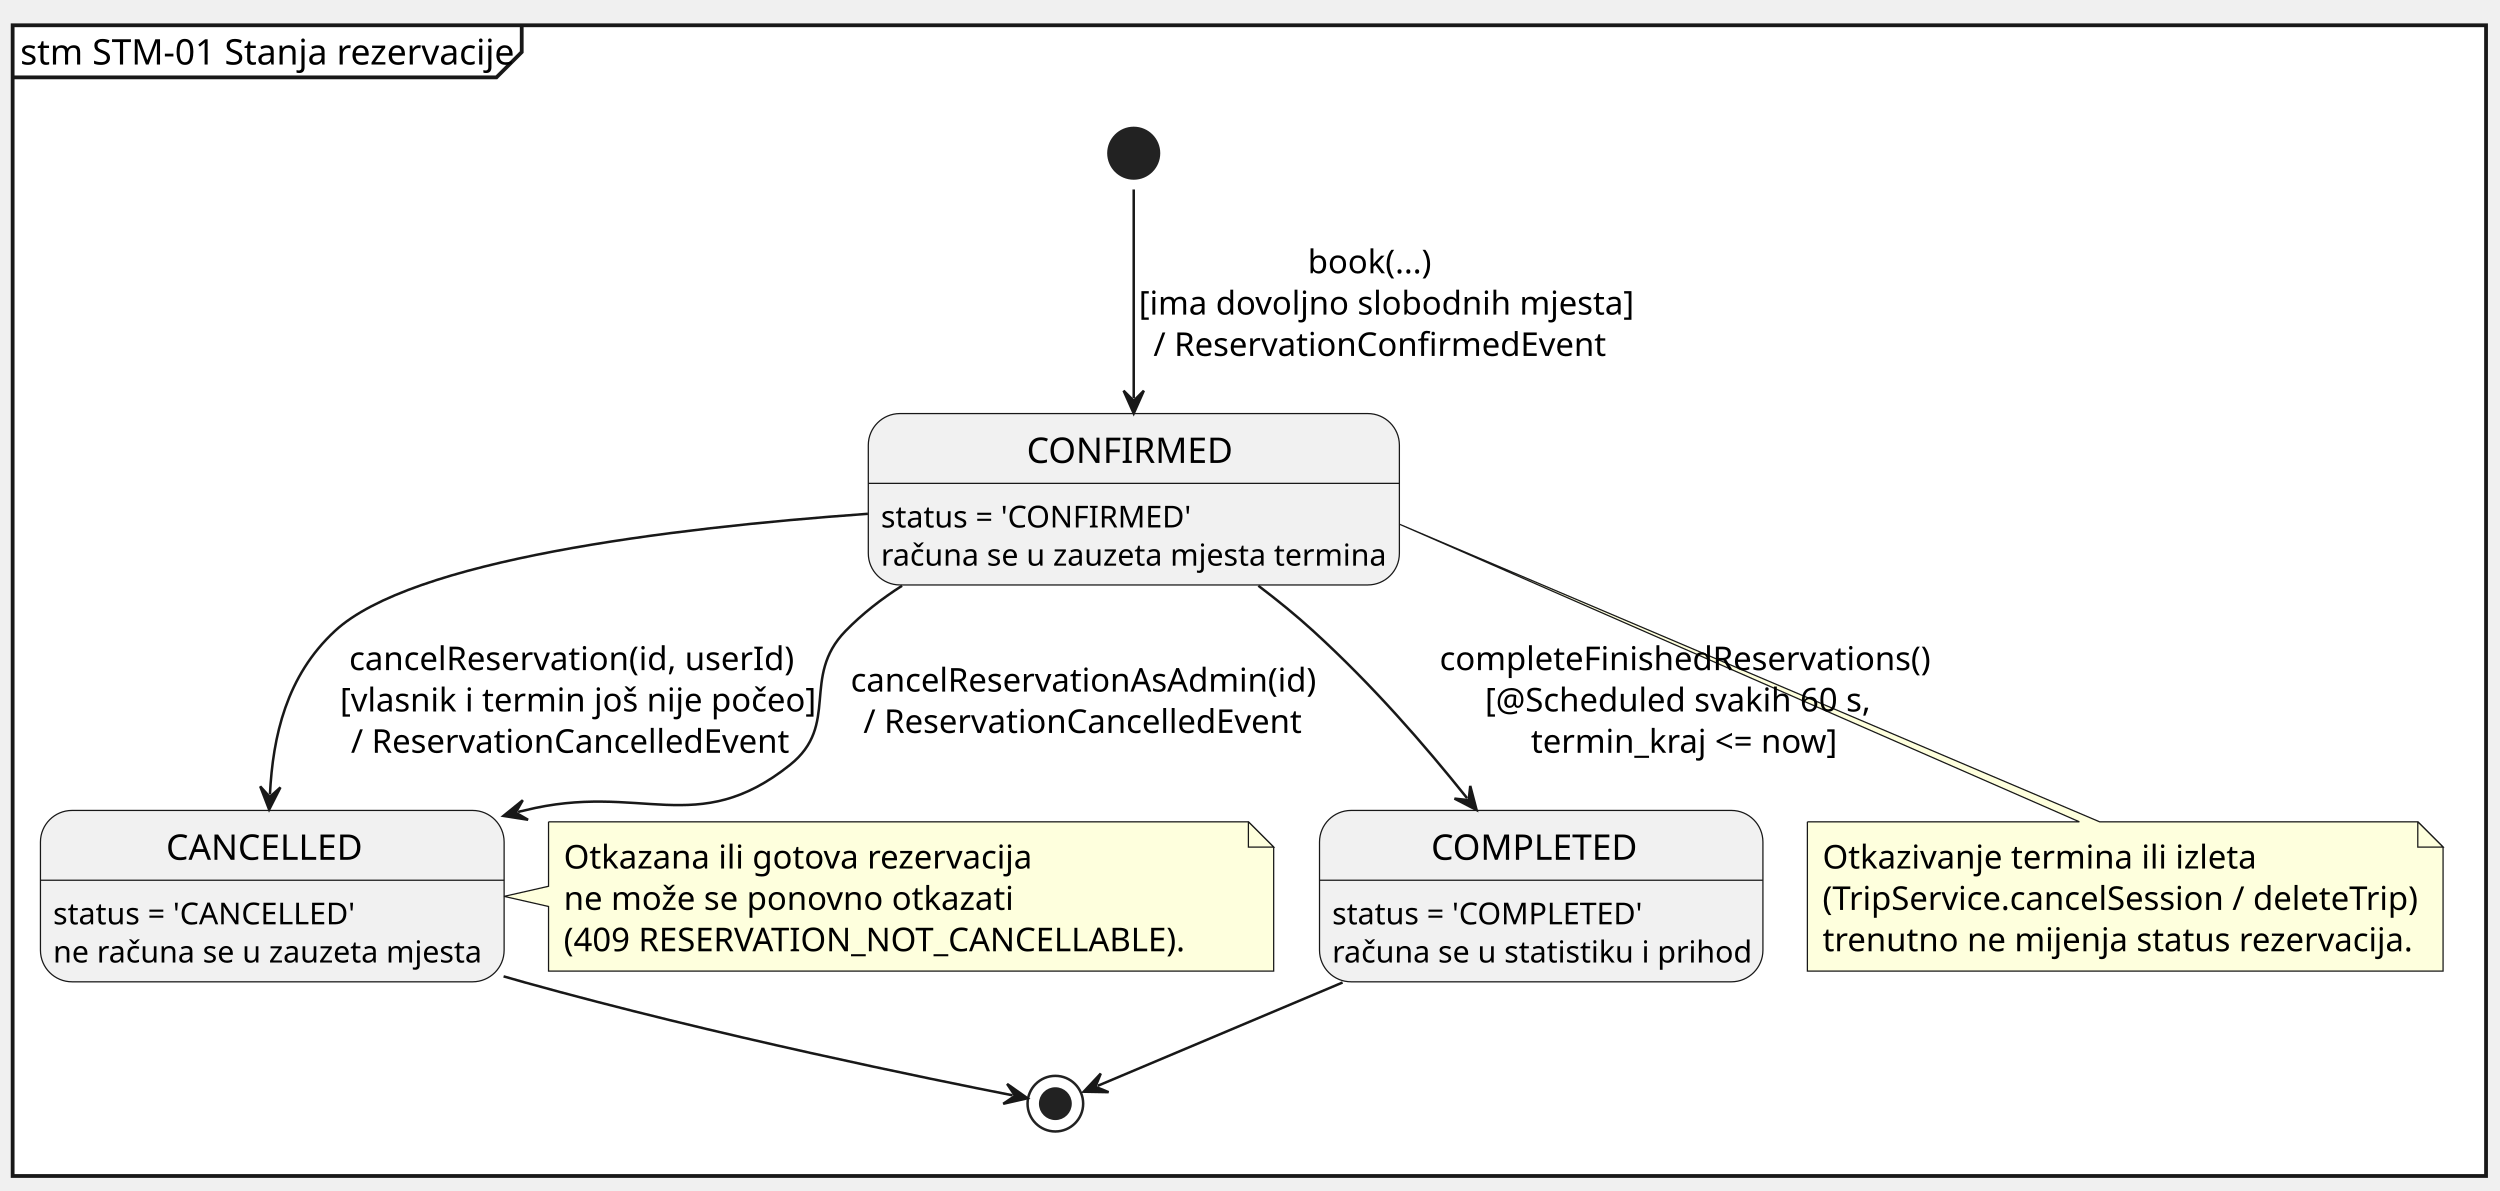
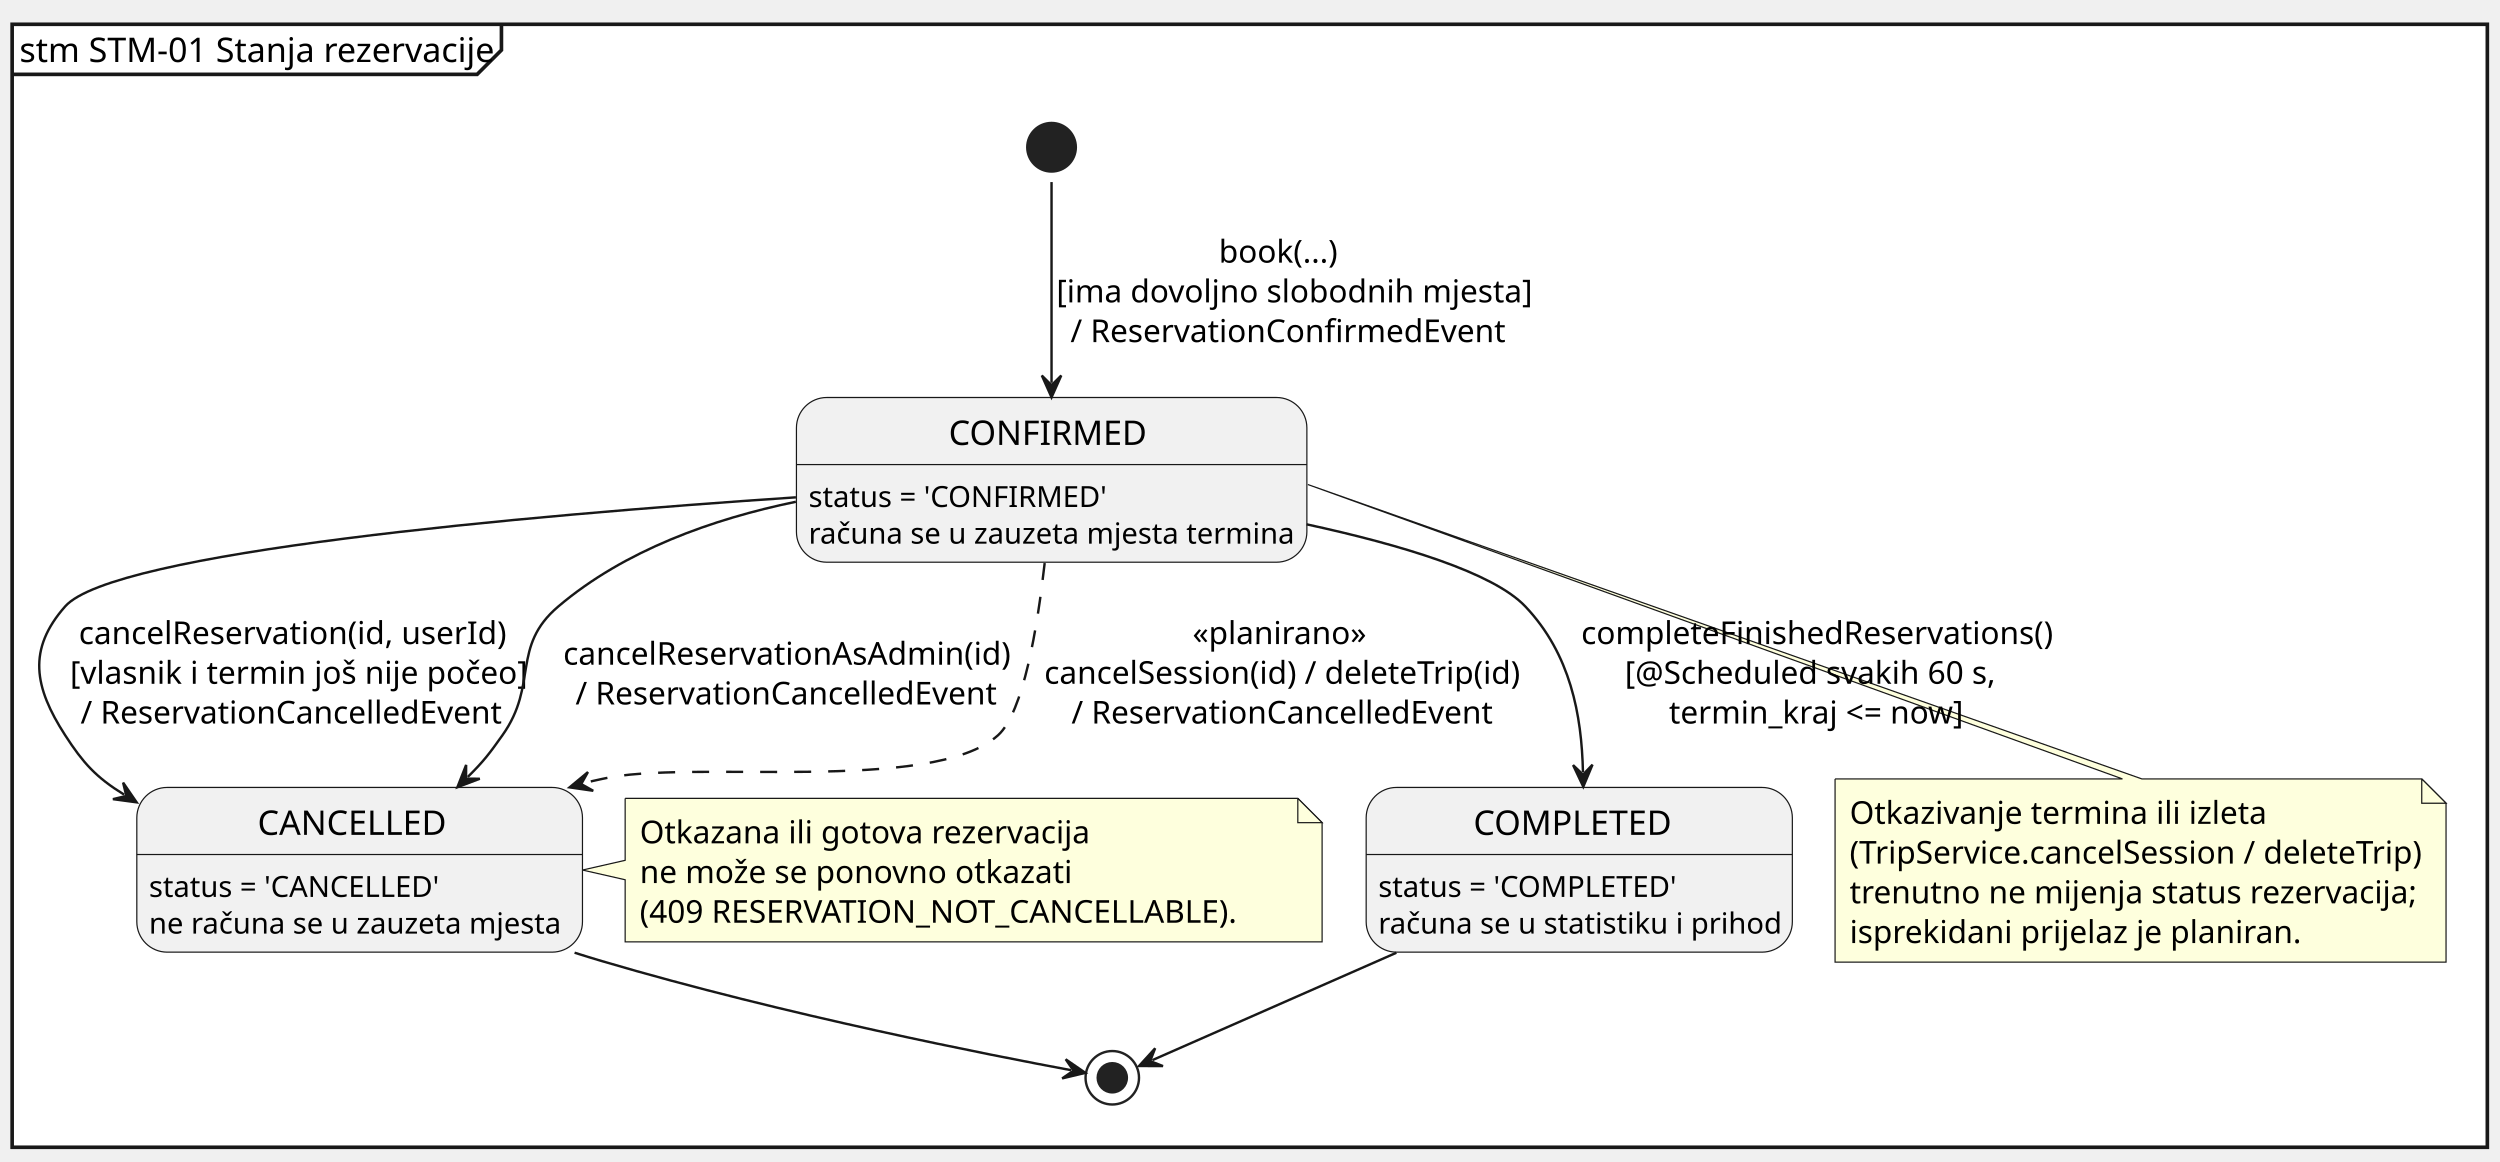
- <svg xmlns="http://www.w3.org/2000/svg" contentStyleType="text/css" data-diagram-type="STATE" height="471px" preserveAspectRatio="none" style="width:989px;height:471px;background:#FFFFFF;" version="1.1" viewBox="0 0 989 471" width="989px" zoomAndPan="magnify">
+ <svg xmlns="http://www.w3.org/2000/svg" contentStyleType="text/css" data-diagram-type="STATE" height="478px" preserveAspectRatio="none" style="width:1029px;height:478px;background:#FFFFFF;" version="1.1" viewBox="0 0 1029 478" width="1029px" zoomAndPan="magnify">
  <defs />
  <g>
-     <rect fill="#FFFFFF" height="455.219" style="stroke:#181818;stroke-width:1.5;" width="978.477" x="5" y="10" />
+     <rect fill="#FFFFFF" height="462.219" style="stroke:#181818;stroke-width:1.5;" width="1018.791" x="5" y="10" />
    <path d="M206.393,10 L206.393,20.609 L196.393,30.609 L5,30.609" fill="none" style="stroke:#181818;stroke-width:1.5;" />
    <text fill="#000000" font-family="sans-serif" font-size="14" lengthAdjust="spacing" textLength="191.393" x="8" y="25.533">stm STM-01 Stanja rezervacije</text>
    <g id="CONFIRMED">
-       <rect fill="#F1F1F1" height="67.797" rx="12.5" ry="12.5" style="stroke:#181818;stroke-width:0.5;" width="210.096" x="343.5" y="163.609" />
-       <line style="stroke:#181818;stroke-width:0.5;" x1="343.5" x2="553.596" y1="191.219" y2="191.219" />
-       <text fill="#000000" font-family="sans-serif" font-size="14" lengthAdjust="spacing" textLength="84.772" x="406.162" y="183.143">CONFIRMED</text>
-       <text fill="#000000" font-family="sans-serif" font-size="12" lengthAdjust="spacing" textLength="122.936" x="348.5" y="208.676">status = 'CONFIRMED'</text>
-       <text fill="#000000" font-family="sans-serif" font-size="12" lengthAdjust="spacing" textLength="190.096" x="348.5" y="223.769">računa se u zauzeta mjesta termina</text>
+       <rect fill="#F1F1F1" height="67.797" rx="12.5" ry="12.5" style="stroke:#181818;stroke-width:0.5;" width="210.096" x="327.814" y="163.609" />
+       <line style="stroke:#181818;stroke-width:0.5;" x1="327.814" x2="537.909" y1="191.219" y2="191.219" />
+       <text fill="#000000" font-family="sans-serif" font-size="14" lengthAdjust="spacing" textLength="84.772" x="390.475" y="183.143">CONFIRMED</text>
+       <text fill="#000000" font-family="sans-serif" font-size="12" lengthAdjust="spacing" textLength="122.936" x="332.814" y="208.676">status = 'CONFIRMED'</text>
+       <text fill="#000000" font-family="sans-serif" font-size="12" lengthAdjust="spacing" textLength="190.096" x="332.814" y="223.769">računa se u zauzeta mjesta termina</text>
    </g>
    <g id="CANCELLED">
-       <rect fill="#F1F1F1" height="67.797" rx="12.5" ry="12.5" style="stroke:#181818;stroke-width:0.5;" width="183.43" x="16" y="320.609" />
-       <line style="stroke:#181818;stroke-width:0.5;" x1="16" x2="199.43" y1="348.219" y2="348.219" />
-       <text fill="#000000" font-family="sans-serif" font-size="14" lengthAdjust="spacing" textLength="84.027" x="65.701" y="340.143">CANCELLED</text>
-       <text fill="#000000" font-family="sans-serif" font-size="12" lengthAdjust="spacing" textLength="122.297" x="21" y="365.676">status = 'CANCELLED'</text>
-       <text fill="#000000" font-family="sans-serif" font-size="12" lengthAdjust="spacing" textLength="163.43" x="21" y="380.769">ne računa se u zauzeta mjesta</text>
+       <rect fill="#F1F1F1" height="67.797" rx="12.5" ry="12.5" style="stroke:#181818;stroke-width:0.5;" width="183.43" x="56.314" y="324.109" />
+       <line style="stroke:#181818;stroke-width:0.5;" x1="56.314" x2="239.743" y1="351.719" y2="351.719" />
+       <text fill="#000000" font-family="sans-serif" font-size="14" lengthAdjust="spacing" textLength="84.027" x="106.015" y="343.643">CANCELLED</text>
+       <text fill="#000000" font-family="sans-serif" font-size="12" lengthAdjust="spacing" textLength="122.297" x="61.314" y="369.176">status = 'CANCELLED'</text>
+       <text fill="#000000" font-family="sans-serif" font-size="12" lengthAdjust="spacing" textLength="163.43" x="61.314" y="384.269">ne računa se u zauzeta mjesta</text>
    </g>
    <g id="COMPLETED">
-       <rect fill="#F1F1F1" height="67.797" rx="12.5" ry="12.5" style="stroke:#181818;stroke-width:0.5;" width="175.414" x="522" y="320.609" />
-       <line style="stroke:#181818;stroke-width:0.5;" x1="522" x2="697.414" y1="348.219" y2="348.219" />
-       <text fill="#000000" font-family="sans-serif" font-size="14" lengthAdjust="spacing" textLength="87.124" x="566.145" y="340.143">COMPLETED</text>
-       <text fill="#000000" font-family="sans-serif" font-size="12" lengthAdjust="spacing" textLength="124.951" x="527" y="365.676">status = 'COMPLETED'</text>
-       <text fill="#000000" font-family="sans-serif" font-size="12" lengthAdjust="spacing" textLength="155.414" x="527" y="380.769">računa se u statistiku i prihod</text>
+       <rect fill="#F1F1F1" height="67.797" rx="12.5" ry="12.5" style="stroke:#181818;stroke-width:0.5;" width="175.414" x="562.314" y="324.109" />
+       <line style="stroke:#181818;stroke-width:0.5;" x1="562.314" x2="737.728" y1="351.719" y2="351.719" />
+       <text fill="#000000" font-family="sans-serif" font-size="14" lengthAdjust="spacing" textLength="87.124" x="606.459" y="343.643">COMPLETED</text>
+       <text fill="#000000" font-family="sans-serif" font-size="12" lengthAdjust="spacing" textLength="124.951" x="567.314" y="369.176">status = 'COMPLETED'</text>
+       <text fill="#000000" font-family="sans-serif" font-size="12" lengthAdjust="spacing" textLength="155.414" x="567.314" y="384.269">računa se u statistiku i prihod</text>
    </g>
-     <ellipse cx="448.5" cy="60.609" fill="#222222" rx="10" ry="10" style="stroke:#222222;stroke-width:1;" />
-     <ellipse cx="417.5" cy="436.609" fill="none" rx="11" ry="11" style="stroke:#222222;stroke-width:1;" />
-     <ellipse cx="417.5" cy="436.609" fill="#222222" rx="6" ry="6" style="stroke:#222222;stroke-width:1;" />
-     <g class="entity" data-entity="GMN2" data-source-line="21" data-uid="ent0003" id="entity_GMN2">
-       <path d="M217,325.109 L217,350.609 L199.41,354.609 L217,358.609 L217,384.164 A0,0 0 0 0 217,384.164 L503.865,384.164 A0,0 0 0 0 503.865,384.164 L503.865,335.109 L493.865,325.109 L217,325.109 A0,0 0 0 0 217,325.109" fill="#FEFFDD" style="stroke:#181818;stroke-width:0.5;" />
-       <path d="M493.865,325.109 L493.865,335.109 L503.865,335.109 L493.865,325.109" fill="#FEFFDD" style="stroke:#181818;stroke-width:0.5;" />
-       <text fill="#000000" font-family="sans-serif" font-size="13" lengthAdjust="spacing" textLength="177.03" x="223" y="343.604">Otkazana ili gotova rezervacija</text>
-       <text fill="#000000" font-family="sans-serif" font-size="13" lengthAdjust="spacing" textLength="169.108" x="223" y="359.956">ne može se ponovno otkazati</text>
-       <text fill="#000000" font-family="sans-serif" font-size="13" lengthAdjust="spacing" textLength="265.865" x="223" y="376.308">(409 RESERVATION_NOT_CANCELLABLE).</text>
+     <ellipse cx="432.814" cy="60.609" fill="#222222" rx="10" ry="10" style="stroke:#222222;stroke-width:1;" />
+     <ellipse cx="457.814" cy="443.609" fill="none" rx="11" ry="11" style="stroke:#222222;stroke-width:1;" />
+     <ellipse cx="457.814" cy="443.609" fill="#222222" rx="6" ry="6" style="stroke:#222222;stroke-width:1;" />
+     <g class="entity" data-entity="GMN2" data-source-line="23" data-uid="ent0003" id="entity_GMN2">
+       <path d="M257.314,328.609 L257.314,354.109 L239.724,358.109 L257.314,362.109 L257.314,387.664 A0,0 0 0 0 257.314,387.664 L544.179,387.664 A0,0 0 0 0 544.179,387.664 L544.179,338.609 L534.179,328.609 L257.314,328.609 A0,0 0 0 0 257.314,328.609" fill="#FEFFDD" style="stroke:#181818;stroke-width:0.5;" />
+       <path d="M534.179,328.609 L534.179,338.609 L544.179,338.609 L534.179,328.609" fill="#FEFFDD" style="stroke:#181818;stroke-width:0.5;" />
+       <text fill="#000000" font-family="sans-serif" font-size="13" lengthAdjust="spacing" textLength="177.03" x="263.314" y="347.104">Otkazana ili gotova rezervacija</text>
+       <text fill="#000000" font-family="sans-serif" font-size="13" lengthAdjust="spacing" textLength="169.108" x="263.314" y="363.456">ne može se ponovno otkazati</text>
+       <text fill="#000000" font-family="sans-serif" font-size="13" lengthAdjust="spacing" textLength="265.865" x="263.314" y="379.808">(409 RESERVATION_NOT_CANCELLABLE).</text>
    </g>
-     <g class="entity" data-entity="GMN5" data-source-line="27" data-uid="ent0006" id="entity_GMN5">
-       <path d="M715,325.109 L715,384.164 A0,0 0 0 0 715,384.164 L966.477,384.164 A0,0 0 0 0 966.477,384.164 L966.477,335.109 L956.477,325.109 L830.603,325.109 L553.523,207.335 L822.603,325.109 L715,325.109 A0,0 0 0 0 715,325.109" fill="#FEFFDD" style="stroke:#181818;stroke-width:0.5;" />
-       <path d="M956.477,325.109 L956.477,335.109 L966.477,335.109 L956.477,325.109" fill="#FEFFDD" style="stroke:#181818;stroke-width:0.5;" />
-       <text fill="#000000" font-family="sans-serif" font-size="13" lengthAdjust="spacing" textLength="161.116" x="721" y="343.604">Otkazivanje termina ili izleta</text>
-       <text fill="#000000" font-family="sans-serif" font-size="13" lengthAdjust="spacing" textLength="230.477" x="721" y="359.956">(TripService.cancelSession / deleteTrip)</text>
-       <text fill="#000000" font-family="sans-serif" font-size="13" lengthAdjust="spacing" textLength="218.943" x="721" y="376.308">trenutno ne mijenja status rezervacija.</text>
+     <g class="entity" data-entity="GMN5" data-source-line="29" data-uid="ent0006" id="entity_GMN5">
+       <path d="M755.314,320.609 L755.314,396.016 A0,0 0 0 0 755.314,396.016 L1006.791,396.016 A0,0 0 0 0 1006.791,396.016 L1006.791,330.609 L996.791,320.609 L881.603,320.609 L538.279,199.418 L873.603,320.609 L755.314,320.609 A0,0 0 0 0 755.314,320.609" fill="#FEFFDD" style="stroke:#181818;stroke-width:0.5;" />
+       <path d="M996.791,320.609 L996.791,330.609 L1006.791,330.609 L996.791,320.609" fill="#FEFFDD" style="stroke:#181818;stroke-width:0.5;" />
+       <text fill="#000000" font-family="sans-serif" font-size="13" lengthAdjust="spacing" textLength="161.116" x="761.314" y="339.104">Otkazivanje termina ili izleta</text>
+       <text fill="#000000" font-family="sans-serif" font-size="13" lengthAdjust="spacing" textLength="230.477" x="761.314" y="355.456">(TripService.cancelSession / deleteTrip)</text>
+       <text fill="#000000" font-family="sans-serif" font-size="13" lengthAdjust="spacing" textLength="218.943" x="761.314" y="371.808">trenutno ne mijenja status rezervacija;</text>
+       <text fill="#000000" font-family="sans-serif" font-size="13" lengthAdjust="spacing" textLength="174.148" x="761.314" y="388.159">isprekidani prijelaz je planiran.</text>
    </g>
    <g class="link" data-entity-1="*start*" data-entity-2="CONFIRMED" data-uid="lnk3" id="link_*start*_CONFIRMED">
-       <polygon fill="#181818" points="448.5,163.554,452.5,154.554,448.5,158.554,444.5,154.554,448.5,163.554" style="stroke:#181818;stroke-width:1;" />
-       <path d="M448.5,74.949 C448.5,94.36 448.5,128.654 448.5,157.554" fill="none" style="stroke:#181818;stroke-width:1;" />
-       <text fill="#000000" font-family="sans-serif" font-size="13" lengthAdjust="spacing" textLength="47.684" x="517.347" y="108.105">book(...)</text>
-       <text fill="#000000" font-family="sans-serif" font-size="13" lengthAdjust="spacing" textLength="181.378" x="450.5" y="124.456">[ima dovoljno slobodnih mjesta]</text>
-       <text fill="#000000" font-family="sans-serif" font-size="13" lengthAdjust="spacing" textLength="169.8" x="456.289" y="140.808">/ ReservationConfirmedEvent</text>
+       <polygon fill="#181818" points="432.814,163.554,436.814,154.554,432.814,158.554,428.814,154.554,432.814,163.554" style="stroke:#181818;stroke-width:1;" />
+       <path d="M432.814,74.949 C432.814,94.36 432.814,128.654 432.814,157.554" fill="none" style="stroke:#181818;stroke-width:1;" />
+       <text fill="#000000" font-family="sans-serif" font-size="13" lengthAdjust="spacing" textLength="47.684" x="501.661" y="108.105">book(...)</text>
+       <text fill="#000000" font-family="sans-serif" font-size="13" lengthAdjust="spacing" textLength="181.378" x="434.814" y="124.456">[ima dovoljno slobodnih mjesta]</text>
+       <text fill="#000000" font-family="sans-serif" font-size="13" lengthAdjust="spacing" textLength="169.8" x="440.603" y="140.808">/ ReservationConfirmedEvent</text>
    </g>
    <g class="link" data-entity-1="CONFIRMED" data-entity-2="CANCELLED" data-uid="lnk4" id="link_CONFIRMED_CANCELLED">
-       <polygon fill="#181818" points="106.477,320.279,110.932,311.496,106.733,315.286,102.943,311.086,106.477,320.279" style="stroke:#181818;stroke-width:1;" />
-       <path d="M343.334,203.256 C263.564,208.978 162.66,221.655 132.5,249.609 C113.296,267.408 107.97,291.158 106.784,314.287" fill="none" style="stroke:#181818;stroke-width:1;" />
-       <text fill="#000000" font-family="sans-serif" font-size="13" lengthAdjust="spacing" textLength="169.076" x="138.112" y="265.104">cancelReservation(id, userId)</text>
-       <text fill="#000000" font-family="sans-serif" font-size="13" lengthAdjust="spacing" textLength="176.3" x="134.5" y="281.456">[vlasnik i termin još nije počeo]</text>
-       <text fill="#000000" font-family="sans-serif" font-size="13" lengthAdjust="spacing" textLength="167.648" x="138.826" y="297.808">/ ReservationCancelledEvent</text>
+       <polygon fill="#181818" points="56.241,330.241,50.673,322.117,51.983,327.62,46.48,328.93,56.241,330.241" style="stroke:#181818;stroke-width:1;" />
+       <path d="M327.599,204.7 C213.981,212.375 46.48,227.319 26.814,249.609 C11.23,267.273 14.027,282.826 26.814,302.609 C34.193,314.026 39.487,319.93 51.131,327.096" fill="none" style="stroke:#181818;stroke-width:1;" />
+       <text fill="#000000" font-family="sans-serif" font-size="13" lengthAdjust="spacing" textLength="169.076" x="32.425" y="265.104">cancelReservation(id, userId)</text>
+       <text fill="#000000" font-family="sans-serif" font-size="13" lengthAdjust="spacing" textLength="176.3" x="28.814" y="281.456">[vlasnik i termin još nije počeo]</text>
+       <text fill="#000000" font-family="sans-serif" font-size="13" lengthAdjust="spacing" textLength="167.648" x="33.14" y="297.808">/ ReservationCancelledEvent</text>
    </g>
    <g class="link" data-entity-1="CONFIRMED" data-entity-2="CANCELLED" data-uid="lnk5" id="link_CONFIRMED_CANCELLED">
-       <polygon fill="#181818" points="199.165,322.772,208.895,324.296,203.993,321.473,206.816,316.571,199.165,322.772" style="stroke:#181818;stroke-width:1;" />
-       <path d="M356.853,231.72 C348.712,236.915 341.078,242.85 334.5,249.609 C316.713,267.887 332.434,286.7 312.5,302.609 C275.493,332.144 253.442,309.159 207.5,320.609 C204.75,321.295 207.761,320.459 204.958,321.213" fill="none" style="stroke:#181818;stroke-width:1;" />
-       <text fill="#000000" font-family="sans-serif" font-size="13" lengthAdjust="spacing" textLength="177.741" x="336.5" y="273.604">cancelReservationAsAdmin(id)</text>
-       <text fill="#000000" font-family="sans-serif" font-size="13" lengthAdjust="spacing" textLength="167.648" x="341.546" y="289.956">/ ReservationCancelledEvent</text>
+       <polygon fill="#181818" points="188.269,324.011,197.481,320.529,191.825,320.497,191.857,314.84,188.269,324.011" style="stroke:#181818;stroke-width:1;" />
+       <path d="M327.573,206.523 C293.261,213.626 257.034,226.507 229.814,249.609 C210.236,266.225 221.676,281.669 206.814,302.609 C201.487,310.115 199.253,313.154 192.536,319.793" fill="none" style="stroke:#181818;stroke-width:1;" />
+       <text fill="#000000" font-family="sans-serif" font-size="13" lengthAdjust="spacing" textLength="177.741" x="231.814" y="273.604">cancelReservationAsAdmin(id)</text>
+       <text fill="#000000" font-family="sans-serif" font-size="13" lengthAdjust="spacing" textLength="167.648" x="236.86" y="289.956">/ ReservationCancelledEvent</text>
    </g>
    <g class="link" data-entity-1="CONFIRMED" data-entity-2="COMPLETED" data-uid="lnk6" id="link_CONFIRMED_COMPLETED">
-       <polygon fill="#181818" points="584.139,320.441,581.634,310.916,581.013,316.539,575.39,315.918,584.139,320.441" style="stroke:#181818;stroke-width:1;" />
-       <path d="M497.804,231.718 C505.305,237.404 512.777,243.468 519.5,249.609 C543.301,271.349 563.276,294.399 580.388,315.758" fill="none" style="stroke:#181818;stroke-width:1;" />
-       <text fill="#000000" font-family="sans-serif" font-size="13" lengthAdjust="spacing" textLength="186.412" x="569.5" y="265.104">completeFinishedReservations()</text>
-       <text fill="#000000" font-family="sans-serif" font-size="13" lengthAdjust="spacing" textLength="150.503" x="587.454" y="281.456">[@Scheduled svakih 60 s,</text>
-       <text fill="#000000" font-family="sans-serif" font-size="13" lengthAdjust="spacing" textLength="114.163" x="605.625" y="297.808">termin_kraj &lt;= now]</text>
+       <polygon fill="#181818" points="651.68,323.825,655.478,314.738,651.568,318.826,647.48,314.916,651.68,323.825" style="stroke:#181818;stroke-width:1;" />
+       <path d="M537.828,215.82 C576.712,224.257 614.577,235.638 627.814,249.609 C646.419,269.246 651.019,294.175 651.546,317.826" fill="none" style="stroke:#181818;stroke-width:1;" />
+       <text fill="#000000" font-family="sans-serif" font-size="13" lengthAdjust="spacing" textLength="186.412" x="650.814" y="265.104">completeFinishedReservations()</text>
+       <text fill="#000000" font-family="sans-serif" font-size="13" lengthAdjust="spacing" textLength="150.503" x="668.768" y="281.456">[@Scheduled svakih 60 s,</text>
+       <text fill="#000000" font-family="sans-serif" font-size="13" lengthAdjust="spacing" textLength="114.163" x="686.938" y="297.808">termin_kraj &lt;= now]</text>
    </g>
-     <g class="link" data-entity-1="CANCELLED" data-entity-2="*end*" data-uid="lnk8" id="link_CANCELLED_*end*">
-       <polygon fill="#181818" points="406.478,434.471,398.418,428.81,401.572,433.507,396.875,436.66,406.478,434.471" style="stroke:#181818;stroke-width:1;" />
-       <path d="M199.217,386.247 C202.005,387.059 204.77,387.849 207.5,388.609 C282.795,409.588 369.229,427.148 400.59,433.314" fill="none" style="stroke:#181818;stroke-width:1;" />
+     <g class="link" data-entity-1="CONFIRMED" data-entity-2="CANCELLED" data-uid="lnk7" id="link_CONFIRMED_CANCELLED">
+       <polygon fill="#181818" points="234.425,324.08,244.174,325.485,239.237,322.722,242,317.786,234.425,324.08" style="stroke:#181818;stroke-width:1;" />
+       <path d="M429.988,231.758 C426.976,258.523 421.173,293.223 410.814,302.609 C383.808,327.079 283.297,312.302 247.814,320.609 C243.405,321.642 244.698,321.18 240.2,322.45" fill="none" style="stroke:#181818;stroke-width:1;stroke-dasharray:7.0,7.0;" />
+       <text fill="#000000" font-family="sans-serif" font-size="13" lengthAdjust="spacing" textLength="67.945" x="490.853" y="265.104">«planirano»</text>
+       <text fill="#000000" font-family="sans-serif" font-size="13" lengthAdjust="spacing" textLength="190.023" x="429.814" y="281.456">cancelSession(id) / deleteTrip(id)</text>
+       <text fill="#000000" font-family="sans-serif" font-size="13" lengthAdjust="spacing" textLength="167.648" x="441.002" y="297.808">/ ReservationCancelledEvent</text>
    </g>
-     <g class="link" data-entity-1="COMPLETED" data-entity-2="*end*" data-uid="lnk9" id="link_COMPLETED_*end*">
-       <polygon fill="#181818" points="428.721,431.875,438.568,432.062,433.328,429.932,435.459,424.692,428.721,431.875" style="stroke:#181818;stroke-width:1;" />
-       <path d="M531.129,388.672 C491.934,405.208 454.207,421.124 434.25,429.543" fill="none" style="stroke:#181818;stroke-width:1;" />
+     <g class="link" data-entity-1="CANCELLED" data-entity-2="*end*" data-uid="lnk9" id="link_CANCELLED_*end*">
+       <polygon fill="#181818" points="446.757,441.59,438.641,436.01,441.842,440.675,437.177,443.875,446.757,441.59" style="stroke:#181818;stroke-width:1;" />
+       <path d="M236.496,392.132 C240.308,393.344 244.092,394.51 247.814,395.609 C322.772,417.761 409.408,434.638 440.859,440.492" fill="none" style="stroke:#181818;stroke-width:1;" />
+     </g>
+     <g class="link" data-entity-1="COMPLETED" data-entity-2="*end*" data-uid="lnk10" id="link_COMPLETED_*end*">
+       <polygon fill="#181818" points="468.832,438.76,478.681,438.796,473.409,436.746,475.458,431.474,468.832,438.76" style="stroke:#181818;stroke-width:1;" />
+       <path d="M574.757,392.142 C534.579,409.825 494.749,427.354 474.324,436.343" fill="none" style="stroke:#181818;stroke-width:1;" />
    </g>
  </g>
</svg>
